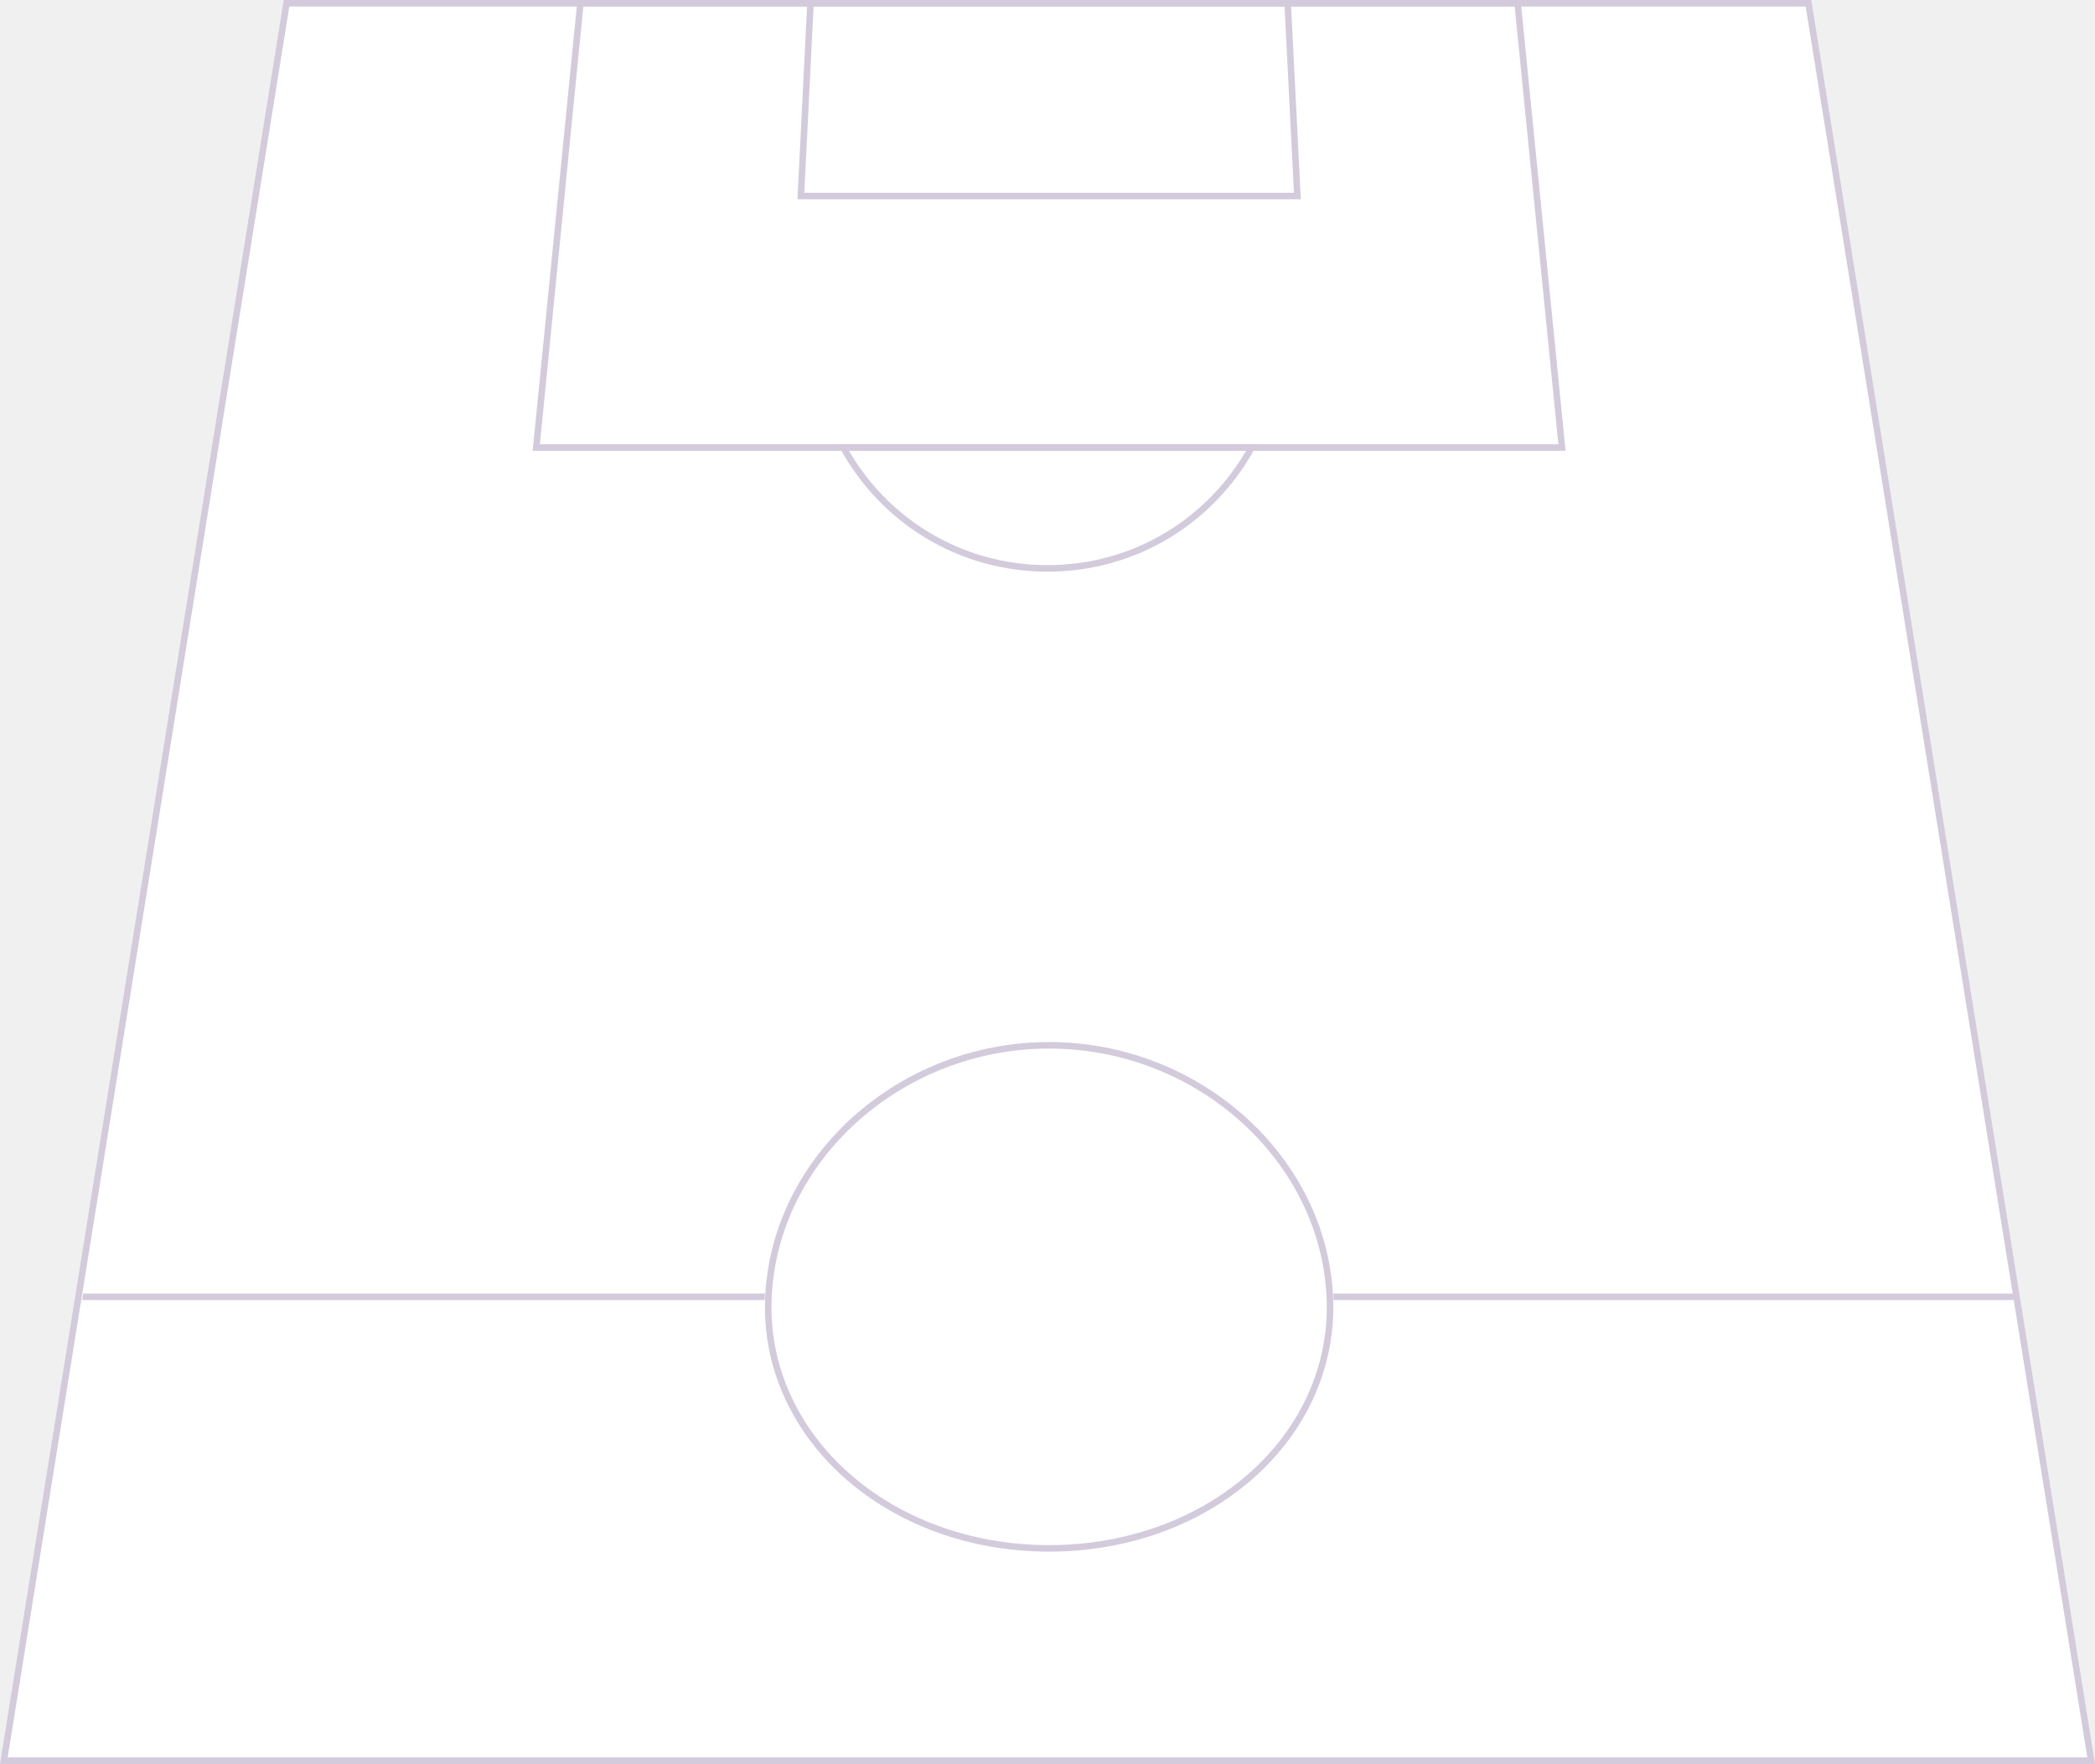
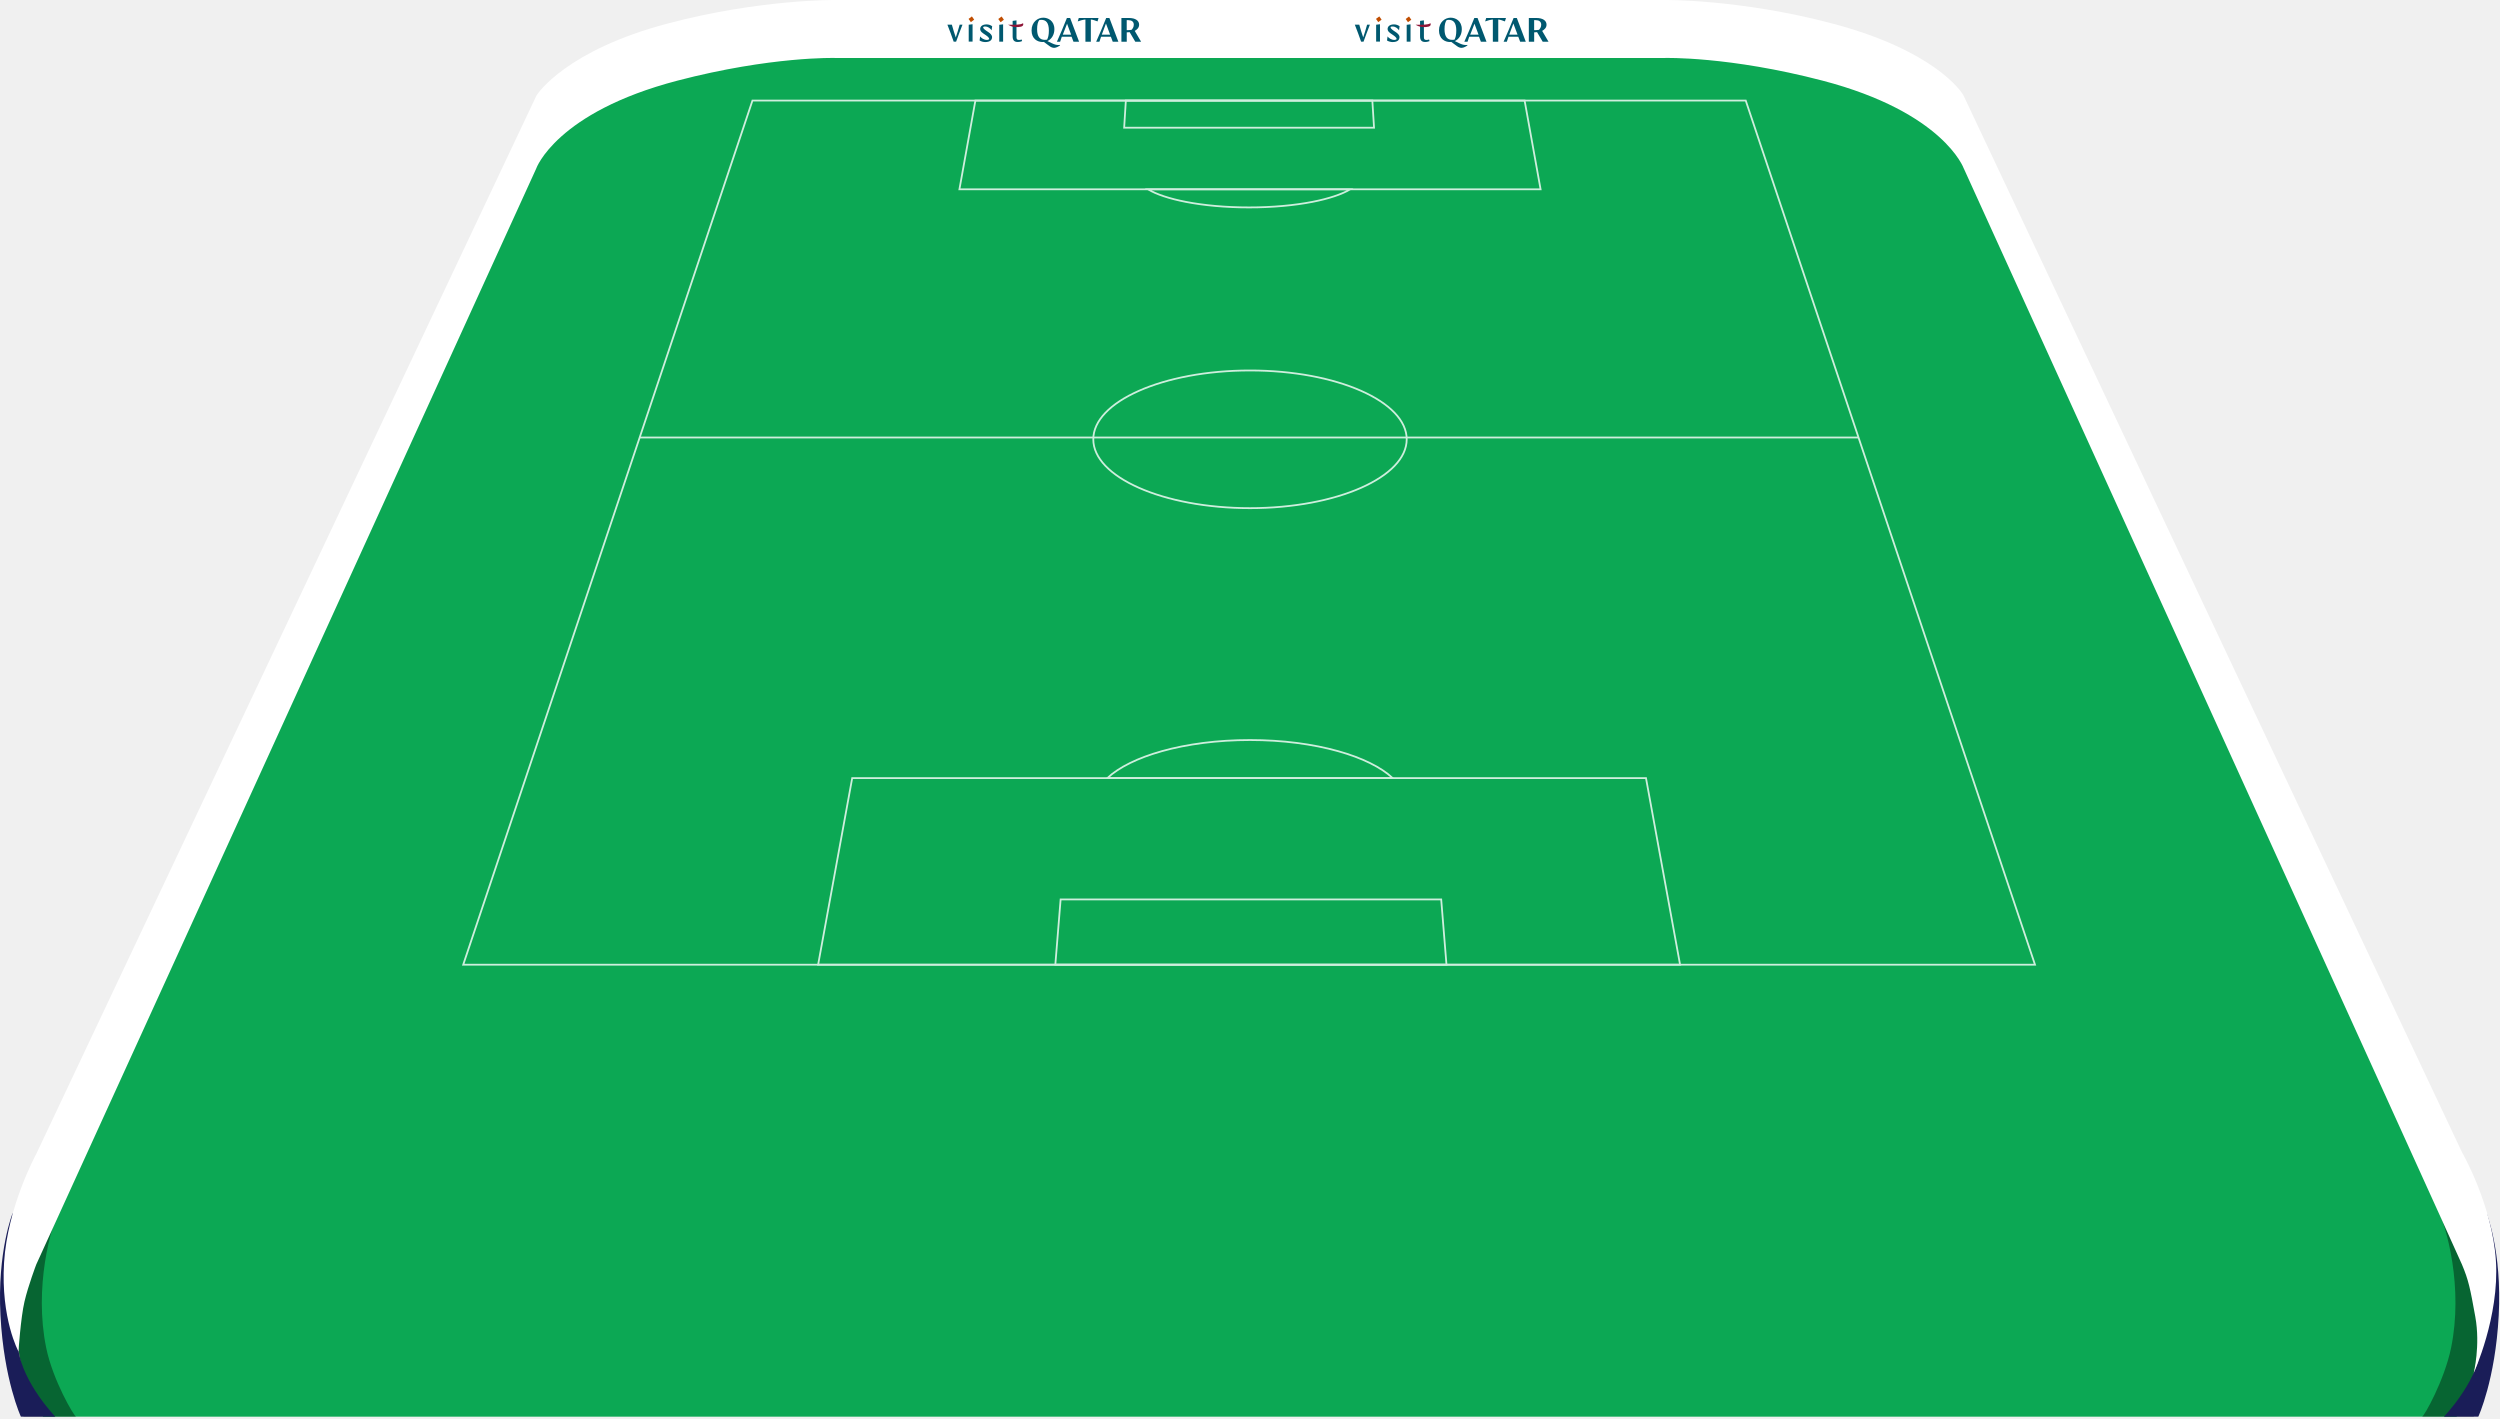
- <svg xmlns="http://www.w3.org/2000/svg" width="641.347px" height="539.999px" viewBox="0 0 641.347 539.999" version="1.1">
-   <g id="Page-1" stroke="none" stroke-width="1" fill="none" fill-rule="evenodd">
-     <g id="fpl-field" transform="translate(1.1733, -40.0004)">
-       <g id="Field" transform="translate(0, 41)">
-         <polygon id="Rectangle" stroke="#D3CBDC" stroke-width="1.999" fill="#FFFFFF" fill-rule="nonzero" points="86.551 0 552.449 0 639 538 0 538" />
-         <path d="M320,473 C369.437,473 407.908,438.526 405.927,396 C403.946,353.474 365.475,319 320,319 C274.525,319 236.054,353.474 234.073,396 C232.092,438.526 270.563,473 320,473 Z" id="Oval" stroke="#D3CBDC" stroke-width="1.999" />
-         <polygon id="Rectangle" fill="#D3CBDC" fill-rule="nonzero" points="24.308 395 233 395 232.909 397 24 397" />
-         <polygon id="Rectangle" fill="#D3CBDC" fill-rule="nonzero" points="407 395 616.691 395 617 397 407.09 397" />
-         <path d="M319.5,173 C292.48,173 269.249,158.207 257,136 L382,136 C369.751,158.207 346.519,173 319.5,173 Z" id="Path" stroke="#D3CBDC" stroke-width="1.999" />
-         <polygon id="Rectangle" stroke="#D3CBDC" stroke-width="1.999" points="176.5 0 463.42 0 477 136 163 136" />
-         <polygon id="Rectangle" stroke="#D3CBDC" stroke-width="1.999" points="246.944 0 393.022 0 396 59 244 59" />
-       </g>
-     </g>
+ <svg xmlns="http://www.w3.org/2000/svg" width="1380" height="783" viewBox="0 0 1380 783" fill="none">
+   <path d="M1330.37 619.85C1296.49 547.85 1102.74 126.73 1089.19 95.4C1074 60.28 1049.39 49.45 1002.24 37.76C957.972 26.78 903.422 27.61 855.272 27.61H525.362C468.502 27.61 439.542 24.17 383.682 36.31C330.902 47.78 307.962 62.75 295.362 85.87C295.362 85.87 62.432 592.32 34.192 653.02C12.132 700.44 -2.538 740.65 23.812 782H1356C1384.24 732.49 1358.52 679.66 1330.37 619.84V619.85Z" fill="#0CA854" />
+   <path opacity="0.4" d="M25.5 744C18.7 710.8 27.833 677.167 33.5 666C26.667 670.5 13.4 694.6 9 717C4.6 739.4 9.333 766.833 13 782H42C41 782 29.187 762 25.5 744Z" fill="black" />
+   <path opacity="0.4" d="M1353 744C1359.8 710.8 1350.67 677.167 1345 666C1351.83 670.5 1365.1 694.6 1369.5 717C1373.9 739.4 1369.17 766.833 1365.5 782H1337C1338 782 1349.31 762 1353 744Z" fill="black" />
+   <path d="M0.265 726.193C2.135 761.743 11.528 782 11.528 782H30.528C30.528 782 13.028 764 10.028 745C7.028 726 7.028 669.5 7.028 669.5C7.028 669.5 -1.605 690.642 0.265 726.193Z" fill="#1A1D58" />
+   <path d="M1379.29 726.193C1377.42 761.743 1368.03 782 1368.03 782H1349.03C1349.03 782 1366.53 764 1369.53 745C1372.53 726 1372.53 669.5 1372.53 669.5C1372.53 669.5 1381.16 690.642 1379.29 726.193Z" fill="#1A1D58" />
+   <path d="M1377.75 696C1375.77 665 1359 636 1359 636C1359 636 1085.38 55.956 1084 53C1082.62 50.045 1067 27.69 1011.5 13C960.5 -0.5 919 5.87807e-05 919 5.87807e-05H461C461 5.87807e-05 419.5 -0.5 368.5 13C313 27.69 296.801 51.378 296 53C295.199 54.622 20 637 20 637C20 637 4.11 666 2.24 697C0.37 728 10.19 746 10.19 746C10.19 746 11.43 727.39 13.51 718.5C15.59 709.61 20.01 698 20.01 698L296 93.03V93C296 93 307 62 374 44.5C425.75 30.98 461 32 461 32H919C919 32 954.26 30.99 1006 44.5C1073 62 1084 93 1084 93V92.97C1084 92.97 1355.36 689.307 1359 698C1362.64 706.693 1363.5 710.908 1366.37 726.857C1369.24 742.806 1365.5 757.852 1365.5 757.852C1365.5 757.852 1379.72 727 1377.75 696Z" fill="white" />
+   <path d="M621.948 16.651C622.924 16.651 623.728 16.59 624.592 16.478C625.11 15.96 625.853 15.044 625.853 13.661C625.853 11.881 624.592 11.13 622.864 11.13H621.948V16.651ZM619.019 23.028V9.929H623.158C626.89 9.929 628.791 11.484 628.791 13.61C628.791 15.338 627.642 16.314 626.381 17.057L629.889 23.036H626.674L623.572 17.748C623.054 17.809 622.535 17.861 621.965 17.861V23.036H619.036L619.019 23.028ZM608.192 19.122H612.789L610.491 12.97C609.687 15.035 608.935 17.049 608.192 19.122ZM605.09 23.028C606.983 18.828 608.65 14.75 610.612 9.929H612.392L617.334 23.028H614.232L613.195 20.271H607.795L606.879 23.028H605.099H605.09ZM594.903 11.821L595.482 9.929H606.404L605.825 11.821C604.503 11.303 603.181 10.845 602.144 10.784V23.028H599.154V10.784C598.066 10.845 596.225 11.303 594.903 11.821ZM586.66 19.122H591.257L589.019 13.091C588.215 15.104 587.412 17.118 586.66 19.122ZM583.411 23.028C585.303 18.828 587.032 14.698 588.933 9.929H590.712L595.655 23.028H592.553L591.516 20.271H586.116L585.2 23.028H583.42H583.411ZM572.481 16.133C572.481 20.444 574.149 21.991 576.68 21.991C577.086 21.991 577.544 21.991 578.002 21.878C578.581 20.79 578.979 19.295 578.979 16.876C578.979 12.452 577.311 10.957 574.84 10.957C574.434 10.957 574.036 11.017 573.63 11.13C572.939 12.106 572.481 13.54 572.481 16.133ZM569.431 16.763C569.431 12.167 572.818 9.756 575.868 9.756C578.512 9.756 582.02 11.424 582.02 16.133C582.02 19.01 580.586 21.593 578.166 22.682C579.774 23.486 581.674 24.41 582.418 24.574C582.824 24.687 583.567 24.86 584.31 24.86C584.483 24.86 584.595 24.86 585.053 24.799L585.165 25.032C584.707 25.438 583.1 26.415 581.951 26.415C581.208 26.415 580.344 26.181 579.48 25.551L576.205 23.14C575.799 23.201 575.747 23.201 575.514 23.201C572.697 23.201 569.422 21.472 569.422 16.763" fill="#00586F" />
+   <path d="M561.777 23.174C562.995 23.174 563.799 22.837 564.214 22.682L563.954 21.8C563.488 21.982 563.021 22.059 562.529 22.059C561.544 22.059 561.103 21.671 561.103 20.608V11.242L558.978 11.527V20.141C558.978 22.371 560.04 23.174 561.777 23.174Z" fill="#00586F" />
+   <path d="M551.593 22.993H553.719V13.428L551.593 13.687V22.993Z" fill="#00586F" />
+   <path d="M543.838 23.218C546.482 23.218 547.623 22.103 547.623 20.47C547.623 19.381 546.664 18.422 545.446 17.644C544.357 16.944 542.698 15.882 542.698 15.104C542.698 15.026 542.698 14.948 542.75 14.871C543.139 14.611 543.32 14.637 543.838 14.637C545.472 14.637 546.69 15.726 547.364 16.737L547.675 14.482C546.768 13.782 545.627 13.471 544.59 13.471C542.335 13.471 541.065 14.56 541.065 15.985C541.065 17.411 542.361 18.189 543.476 18.94C544.59 19.692 546.016 20.599 546.016 21.507V21.662C545.653 21.921 545.186 22.051 544.875 22.051C543.087 22.051 541.661 20.962 541.039 20.107L540.728 22.362C541.713 22.984 542.983 23.218 543.838 23.218Z" fill="#00586F" />
+   <path d="M534.731 22.958H536.856V13.384L534.731 13.643V22.958Z" fill="#00586F" />
+   <path d="M526.428 22.992H527.776C528.89 19.882 530.057 16.719 531.301 13.6H529.746C529.072 16.037 528.346 18.422 527.594 20.677C526.816 18.422 526.091 16.037 525.417 13.6H522.954C524.172 16.711 525.365 19.873 526.428 22.992Z" fill="#00586F" />
+   <path d="M552.313 12.261L554.153 10.887L552.883 9.099L551.043 10.473L552.313 12.261Z" fill="#C04D00" />
+   <path d="M535.913 12.218L537.753 10.844L536.483 9.056L534.642 10.429L535.913 12.218Z" fill="#C04D00" />
+   <path d="M560.648 14.948C562.852 15 564.848 14.793 564.848 13.445C564.848 13.134 564.796 13.03 564.718 12.849H564.614C563.448 13.756 559.897 13.652 557.538 13.652C557.227 13.652 556.942 13.652 556.63 13.626L556.605 13.704C557.564 14.274 558.86 14.897 560.648 14.948Z" fill="#8E1537" />
+   <path d="M846.843 16.651C847.82 16.651 848.623 16.59 849.487 16.478C850.006 15.96 850.749 15.044 850.749 13.661C850.749 11.881 849.487 11.13 847.759 11.13H846.843V16.651ZM843.914 23.028V9.929H848.053C851.786 9.929 853.687 11.484 853.687 13.61C853.687 15.338 852.538 16.314 851.276 17.057L854.784 23.036H851.57L848.468 17.748C847.949 17.809 847.431 17.861 846.861 17.861V23.036H843.932L843.914 23.028ZM833.088 19.122H837.685L835.386 12.97C834.583 15.035 833.831 17.049 833.088 19.122ZM829.986 23.028C831.878 18.828 833.546 14.75 835.507 9.929H837.287L842.229 23.028H839.127L838.091 20.271H832.69L831.774 23.028H829.994H829.986ZM819.799 11.821L820.378 9.929H831.299L830.72 11.821C829.398 11.303 828.076 10.845 827.039 10.784V23.028H824.05V10.784C822.961 10.845 821.121 11.303 819.799 11.821ZM811.556 19.122H816.152L813.914 13.091C813.111 15.104 812.307 17.118 811.556 19.122ZM808.307 23.028C810.199 18.828 811.927 14.698 813.828 9.929H815.608L820.55 23.028H817.448L816.412 20.271H811.011L810.095 23.028H808.315H808.307ZM797.376 16.133C797.376 20.444 799.044 21.991 801.576 21.991C801.982 21.991 802.44 21.991 802.898 21.878C803.477 20.79 803.874 19.295 803.874 16.876C803.874 12.452 802.207 10.957 799.735 10.957C799.329 10.957 798.932 11.017 798.526 11.13C797.834 12.106 797.376 13.54 797.376 16.133ZM794.326 16.763C794.326 12.167 797.713 9.756 800.764 9.756C803.408 9.756 806.916 11.424 806.916 16.133C806.916 19.01 805.481 21.593 803.062 22.682C804.669 23.486 806.57 24.41 807.313 24.574C807.719 24.687 808.462 24.86 809.205 24.86C809.378 24.86 809.49 24.86 809.948 24.799L810.061 25.032C809.603 25.438 807.996 26.415 806.846 26.415C806.103 26.415 805.239 26.181 804.375 25.551L801.101 23.14C800.694 23.201 800.643 23.201 800.409 23.201C797.593 23.201 794.318 21.472 794.318 16.763" fill="#00586F" />
+   <path d="M786.673 23.174C787.891 23.174 788.695 22.837 789.11 22.682L788.851 21.8C788.384 21.982 787.917 22.059 787.425 22.059C786.44 22.059 785.999 21.671 785.999 20.608V11.242L783.874 11.527V20.141C783.874 22.371 784.936 23.174 786.673 23.174Z" fill="#00586F" />
+   <path d="M776.489 22.993H778.615V13.428L776.489 13.687V22.993Z" fill="#00586F" />
+   <path d="M768.735 23.218C771.379 23.218 772.519 22.103 772.519 20.47C772.519 19.381 771.56 18.422 770.342 17.644C769.253 16.944 767.594 15.882 767.594 15.104C767.594 15.026 767.594 14.948 767.646 14.871C768.035 14.611 768.216 14.637 768.735 14.637C770.368 14.637 771.586 15.726 772.26 16.737L772.571 14.482C771.664 13.782 770.523 13.471 769.486 13.471C767.231 13.471 765.961 14.56 765.961 15.985C765.961 17.411 767.257 18.189 768.372 18.94C769.486 19.692 770.912 20.599 770.912 21.507V21.662C770.549 21.921 770.082 22.051 769.771 22.051C767.983 22.051 766.557 20.962 765.935 20.107L765.624 22.362C766.609 22.984 767.879 23.218 768.735 23.218Z" fill="#00586F" />
+   <path d="M759.627 22.958H761.752V13.384L759.627 13.643V22.958Z" fill="#00586F" />
+   <path d="M751.324 22.992H752.672C753.786 19.882 754.953 16.719 756.197 13.6H754.642C753.968 16.037 753.242 18.422 752.49 20.677C751.713 18.422 750.987 16.037 750.313 13.6H747.85C749.069 16.711 750.261 19.873 751.324 22.992Z" fill="#00586F" />
+   <path d="M777.209 12.261L779.049 10.887L777.779 9.099L775.939 10.473L777.209 12.261Z" fill="#C04D00" />
+   <path d="M760.809 12.218L762.649 10.844L761.379 9.056L759.539 10.429L760.809 12.218Z" fill="#C04D00" />
+   <path d="M785.544 14.948C787.748 15 789.744 14.793 789.744 13.445C789.744 13.134 789.692 13.03 789.614 12.849H789.51C788.344 13.756 784.793 13.652 782.434 13.652C782.123 13.652 781.838 13.652 781.527 13.626L781.501 13.704C782.46 14.274 783.756 14.897 785.544 14.948Z" fill="#8E1537" />
+   <g opacity="0.8">
+     <path d="M255.695 532.5L415.36 55.5H963.64L1123.31 532.5H255.695Z" stroke="white" />
+     <line x1="353" y1="241.5" x2="1026" y2="241.5" stroke="white" />
+     <path d="M776.5 242.5C776.5 247.652 774.142 252.599 769.802 257.14C765.458 261.685 759.15 265.8 751.316 269.266C735.649 276.199 713.971 280.5 690 280.5C666.029 280.5 644.351 276.199 628.684 269.266C620.85 265.8 614.542 261.685 610.198 257.14C605.858 252.599 603.5 247.652 603.5 242.5C603.5 237.348 605.858 232.401 610.198 227.86C614.542 223.315 620.85 219.2 628.684 215.734C644.351 208.801 666.029 204.5 690 204.5C713.971 204.5 735.649 208.801 751.316 215.734C759.15 219.2 765.458 223.315 769.802 227.86C774.142 232.401 776.5 237.348 776.5 242.5Z" stroke="white" />
+     <path d="M529.598 104.5L538.418 55.5H841.582L850.402 104.5H529.598Z" stroke="white" />
+     <path d="M620.532 70.5L621.47 55.5H757.53L758.468 70.5H620.532Z" stroke="white" />
+     <path d="M689.5 114.5C676.516 114.5 664.473 113.365 654.537 111.428C645.551 109.677 638.332 107.278 633.693 104.5H745.307C740.668 107.278 733.449 109.677 724.463 111.428C714.527 113.365 702.484 114.5 689.5 114.5Z" stroke="white" />
+     <path d="M690 408.5C671.937 408.5 655.182 410.77 641.357 414.644C628.141 418.347 617.648 423.502 611.233 429.5H768.767C762.352 423.502 751.859 418.347 738.643 414.644C724.818 410.77 708.063 408.5 690 408.5Z" stroke="white" />
+     <path d="M451.6 532.5L470.417 429.5H908.583L927.4 532.5H451.6Z" stroke="white" />
+     <path d="M582.542 532.5L585.461 496.5H795.539L798.458 532.5H582.542Z" stroke="white" />
  </g>
</svg>
